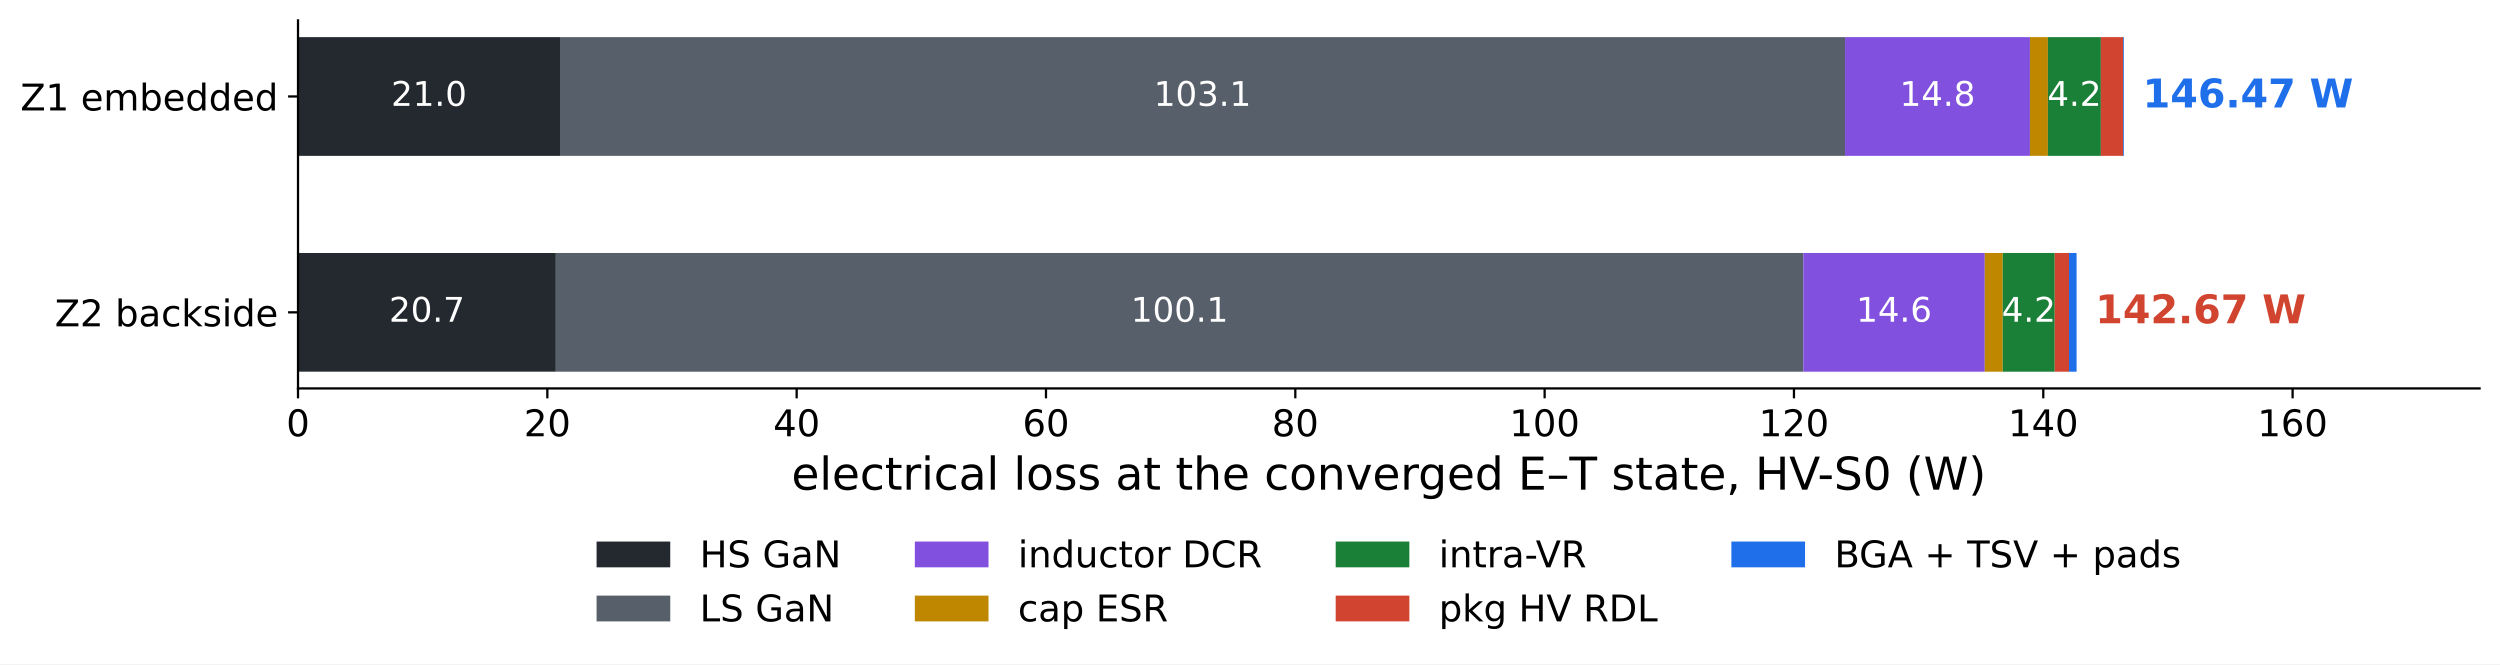
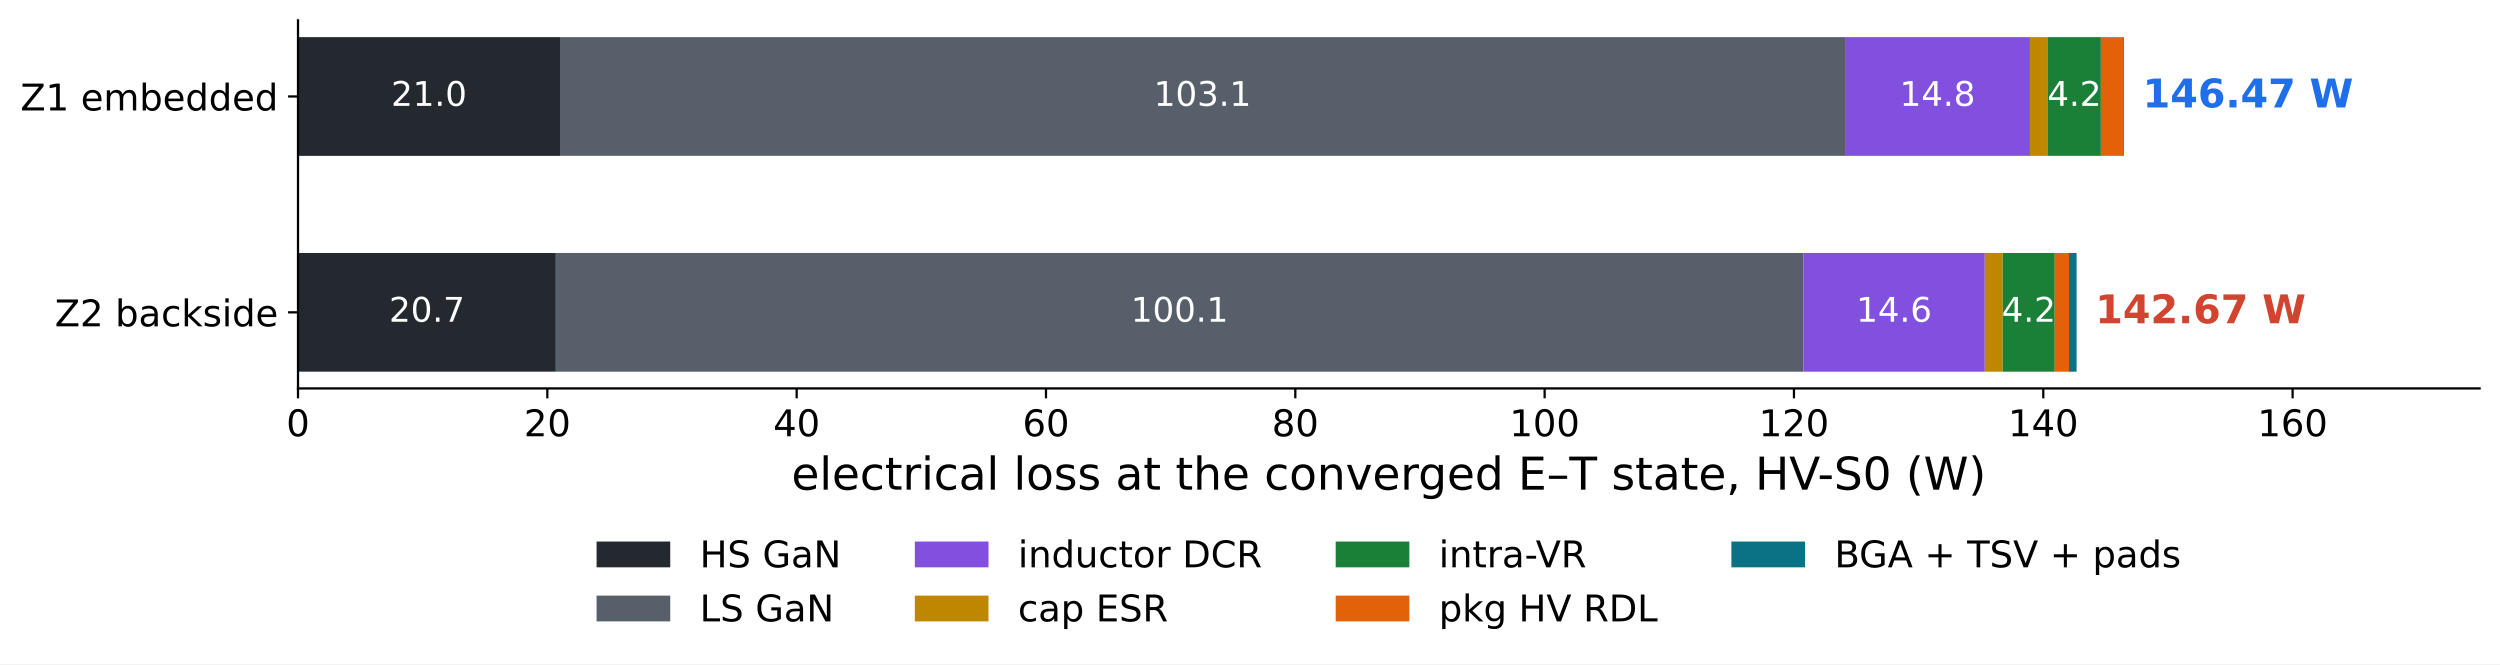
<svg xmlns="http://www.w3.org/2000/svg" xmlns:xlink="http://www.w3.org/1999/xlink" width="882.35pt" height="234.419pt" viewBox="0 0 882.35 234.419" version="1.1">
  <defs>
    <style type="text/css">*{stroke-linejoin: round; stroke-linecap: butt}</style>
  </defs>
  <g id="figure_1">
    <g id="patch_1">
      <path d="M 0 234.419  L 882.35 234.419  L 882.35 0  L 0 0  z " style="fill: #ffffff" />
    </g>
    <g id="axes_1">
      <g id="patch_2">
        <path d="M 105.18 137.091  L 875.15 137.091  L 875.15 7.2  L 105.18 7.2  z " style="fill: #ffffff" />
      </g>
      <g id="patch_3">
-         <path d="M 105.18 131.187  L 196.18 131.187  L 196.18 89.286  L 105.18 89.286  z " clip-path="url(#p452b80a31a)" style="fill: #24292f" />
+         <path d="M 105.18 131.187  L 196.18 131.187  L 196.18 89.286  L 105.18 89.286  z " clip-path="url(#p748afdf50f)" style="fill: #24292f" />
      </g>
      <g id="patch_4">
-         <path d="M 196.18 131.187  L 636.475 131.187  L 636.475 89.286  L 196.18 89.286  z " clip-path="url(#p452b80a31a)" style="fill: #57606a" />
+         <path d="M 196.18 131.187  L 636.475 131.187  L 636.475 89.286  L 196.18 89.286  z " clip-path="url(#p748afdf50f)" style="fill: #57606a" />
      </g>
      <g id="patch_5">
-         <path d="M 636.475 131.187  L 700.514 131.187  L 700.514 89.286  L 636.475 89.286  z " clip-path="url(#p452b80a31a)" style="fill: #8250df" />
+         <path d="M 636.475 131.187  L 700.514 131.187  L 700.514 89.286  L 636.475 89.286  z " clip-path="url(#p748afdf50f)" style="fill: #8250df" />
      </g>
      <g id="patch_6">
-         <path d="M 700.514 131.187  L 706.851 131.187  L 706.851 89.286  L 700.514 89.286  z " clip-path="url(#p452b80a31a)" style="fill: #bf8700" />
+         <path d="M 700.514 131.187  L 706.851 131.187  L 706.851 89.286  L 700.514 89.286  z " clip-path="url(#p748afdf50f)" style="fill: #bf8700" />
      </g>
      <g id="patch_7">
-         <path d="M 706.851 131.187  L 725.201 131.187  L 725.201 89.286  L 706.851 89.286  z " clip-path="url(#p452b80a31a)" style="fill: #1a7f37" />
+         <path d="M 706.851 131.187  L 725.201 131.187  L 725.201 89.286  L 706.851 89.286  z " clip-path="url(#p748afdf50f)" style="fill: #1a7f37" />
      </g>
      <g id="patch_8">
-         <path d="M 725.201 131.187  L 730.235 131.187  L 730.235 89.286  L 725.201 89.286  z " clip-path="url(#p452b80a31a)" style="fill: #d1442f" />
+         <path d="M 725.201 131.187  L 730.235 131.187  L 730.235 89.286  L 725.201 89.286  z " clip-path="url(#p748afdf50f)" style="fill: #e36209" />
      </g>
      <g id="patch_9">
-         <path d="M 730.235 131.187  L 732.911 131.187  L 732.911 89.286  L 730.235 89.286  z " clip-path="url(#p452b80a31a)" style="fill: #1f6feb" />
+         <path d="M 730.235 131.187  L 732.911 131.187  L 732.911 89.286  L 730.235 89.286  z " clip-path="url(#p748afdf50f)" style="fill: #0b7285" />
      </g>
      <g id="patch_10">
-         <path d="M 105.18 55.004  L 197.647 55.004  L 197.647 13.104  L 105.18 13.104  z " clip-path="url(#p452b80a31a)" style="fill: #24292f" />
+         <path d="M 105.18 55.004  L 197.647 55.004  L 197.647 13.104  L 105.18 13.104  z " clip-path="url(#p748afdf50f)" style="fill: #24292f" />
      </g>
      <g id="patch_11">
-         <path d="M 197.647 55.004  L 651.183 55.004  L 651.183 13.104  L 197.647 13.104  z " clip-path="url(#p452b80a31a)" style="fill: #57606a" />
+         <path d="M 197.647 55.004  L 651.183 55.004  L 651.183 13.104  L 197.647 13.104  z " clip-path="url(#p748afdf50f)" style="fill: #57606a" />
      </g>
      <g id="patch_12">
-         <path d="M 651.183 55.004  L 716.451 55.004  L 716.451 13.104  L 651.183 13.104  z " clip-path="url(#p452b80a31a)" style="fill: #8250df" />
+         <path d="M 651.183 55.004  L 716.451 55.004  L 716.451 13.104  L 651.183 13.104  z " clip-path="url(#p748afdf50f)" style="fill: #8250df" />
      </g>
      <g id="patch_13">
-         <path d="M 716.451 55.004  L 722.788 55.004  L 722.788 13.104  L 716.451 13.104  z " clip-path="url(#p452b80a31a)" style="fill: #bf8700" />
+         <path d="M 716.451 55.004  L 722.788 55.004  L 722.788 13.104  L 716.451 13.104  z " clip-path="url(#p748afdf50f)" style="fill: #bf8700" />
      </g>
      <g id="patch_14">
-         <path d="M 722.788 55.004  L 741.485 55.004  L 741.485 13.104  L 722.788 13.104  z " clip-path="url(#p452b80a31a)" style="fill: #1a7f37" />
+         <path d="M 722.788 55.004  L 741.485 55.004  L 741.485 13.104  L 722.788 13.104  z " clip-path="url(#p748afdf50f)" style="fill: #1a7f37" />
      </g>
      <g id="patch_15">
-         <path d="M 741.485 55.004  L 749.364 55.004  L 749.364 13.104  L 741.485 13.104  z " clip-path="url(#p452b80a31a)" style="fill: #d1442f" />
+         <path d="M 741.485 55.004  L 749.364 55.004  L 749.364 13.104  L 741.485 13.104  z " clip-path="url(#p748afdf50f)" style="fill: #e36209" />
      </g>
      <g id="patch_16">
-         <path d="M 749.364 55.004  L 749.633 55.004  L 749.633 13.104  L 749.364 13.104  z " clip-path="url(#p452b80a31a)" style="fill: #1f6feb" />
+         <path d="M 749.364 55.004  L 749.633 55.004  L 749.633 13.104  L 749.364 13.104  z " clip-path="url(#p748afdf50f)" style="fill: #0b7285" />
      </g>
      <g id="matplotlib.axis_1">
        <g id="xtick_1">
          <g id="line2d_1">
            <defs>
-               <path id="mc85eb62239" d="M 0 0  L 0 3.5  " style="stroke: #000000; stroke-width: 0.8" />
+               <path id="m3dded7e694" d="M 0 0  L 0 3.5  " style="stroke: #000000; stroke-width: 0.8" />
            </defs>
            <g>
-               <use xlink:href="#mc85eb62239" x="105.18" y="137.091" style="stroke: #000000; stroke-width: 0.8" />
+               <use xlink:href="#m3dded7e694" x="105.18" y="137.091" style="stroke: #000000; stroke-width: 0.8" />
            </g>
          </g>
          <g id="text_1">
            <text style="font-size: 13px; font-family: 'DejaVu Sans', 'Bitstream Vera Sans', 'Computer Modern Sans Serif', 'Lucida Grande', 'Verdana', 'Geneva', 'Lucid', 'Arial', 'Helvetica', 'Avant Garde', sans-serif; text-anchor: middle" x="105.18" y="153.969" transform="rotate(-0 105.1797 153.9688)">0</text>
          </g>
        </g>
        <g id="xtick_2">
          <g id="line2d_2">
            <g>
-               <use xlink:href="#mc85eb62239" x="193.176" y="137.091" style="stroke: #000000; stroke-width: 0.8" />
+               <use xlink:href="#m3dded7e694" x="193.176" y="137.091" style="stroke: #000000; stroke-width: 0.8" />
            </g>
          </g>
          <g id="text_2">
            <text style="font-size: 13px; font-family: 'DejaVu Sans', 'Bitstream Vera Sans', 'Computer Modern Sans Serif', 'Lucida Grande', 'Verdana', 'Geneva', 'Lucid', 'Arial', 'Helvetica', 'Avant Garde', sans-serif; text-anchor: middle" x="193.176" y="153.969" transform="rotate(-0 193.1763 153.9688)">20</text>
          </g>
        </g>
        <g id="xtick_3">
          <g id="line2d_3">
            <g>
-               <use xlink:href="#mc85eb62239" x="281.173" y="137.091" style="stroke: #000000; stroke-width: 0.8" />
+               <use xlink:href="#m3dded7e694" x="281.173" y="137.091" style="stroke: #000000; stroke-width: 0.8" />
            </g>
          </g>
          <g id="text_3">
            <text style="font-size: 13px; font-family: 'DejaVu Sans', 'Bitstream Vera Sans', 'Computer Modern Sans Serif', 'Lucida Grande', 'Verdana', 'Geneva', 'Lucid', 'Arial', 'Helvetica', 'Avant Garde', sans-serif; text-anchor: middle" x="281.173" y="153.969" transform="rotate(-0 281.1728 153.9688)">40</text>
          </g>
        </g>
        <g id="xtick_4">
          <g id="line2d_4">
            <g>
-               <use xlink:href="#mc85eb62239" x="369.169" y="137.091" style="stroke: #000000; stroke-width: 0.8" />
+               <use xlink:href="#m3dded7e694" x="369.169" y="137.091" style="stroke: #000000; stroke-width: 0.8" />
            </g>
          </g>
          <g id="text_4">
            <text style="font-size: 13px; font-family: 'DejaVu Sans', 'Bitstream Vera Sans', 'Computer Modern Sans Serif', 'Lucida Grande', 'Verdana', 'Geneva', 'Lucid', 'Arial', 'Helvetica', 'Avant Garde', sans-serif; text-anchor: middle" x="369.169" y="153.969" transform="rotate(-0 369.1694 153.9688)">60</text>
          </g>
        </g>
        <g id="xtick_5">
          <g id="line2d_5">
            <g>
-               <use xlink:href="#mc85eb62239" x="457.166" y="137.091" style="stroke: #000000; stroke-width: 0.8" />
+               <use xlink:href="#m3dded7e694" x="457.166" y="137.091" style="stroke: #000000; stroke-width: 0.8" />
            </g>
          </g>
          <g id="text_5">
            <text style="font-size: 13px; font-family: 'DejaVu Sans', 'Bitstream Vera Sans', 'Computer Modern Sans Serif', 'Lucida Grande', 'Verdana', 'Geneva', 'Lucid', 'Arial', 'Helvetica', 'Avant Garde', sans-serif; text-anchor: middle" x="457.166" y="153.969" transform="rotate(-0 457.166 153.9688)">80</text>
          </g>
        </g>
        <g id="xtick_6">
          <g id="line2d_6">
            <g>
-               <use xlink:href="#mc85eb62239" x="545.163" y="137.091" style="stroke: #000000; stroke-width: 0.8" />
+               <use xlink:href="#m3dded7e694" x="545.163" y="137.091" style="stroke: #000000; stroke-width: 0.8" />
            </g>
          </g>
          <g id="text_6">
            <text style="font-size: 13px; font-family: 'DejaVu Sans', 'Bitstream Vera Sans', 'Computer Modern Sans Serif', 'Lucida Grande', 'Verdana', 'Geneva', 'Lucid', 'Arial', 'Helvetica', 'Avant Garde', sans-serif; text-anchor: middle" x="545.163" y="153.969" transform="rotate(-0 545.1625 153.9688)">100</text>
          </g>
        </g>
        <g id="xtick_7">
          <g id="line2d_7">
            <g>
-               <use xlink:href="#mc85eb62239" x="633.159" y="137.091" style="stroke: #000000; stroke-width: 0.8" />
+               <use xlink:href="#m3dded7e694" x="633.159" y="137.091" style="stroke: #000000; stroke-width: 0.8" />
            </g>
          </g>
          <g id="text_7">
            <text style="font-size: 13px; font-family: 'DejaVu Sans', 'Bitstream Vera Sans', 'Computer Modern Sans Serif', 'Lucida Grande', 'Verdana', 'Geneva', 'Lucid', 'Arial', 'Helvetica', 'Avant Garde', sans-serif; text-anchor: middle" x="633.159" y="153.969" transform="rotate(-0 633.1591 153.9688)">120</text>
          </g>
        </g>
        <g id="xtick_8">
          <g id="line2d_8">
            <g>
-               <use xlink:href="#mc85eb62239" x="721.156" y="137.091" style="stroke: #000000; stroke-width: 0.8" />
+               <use xlink:href="#m3dded7e694" x="721.156" y="137.091" style="stroke: #000000; stroke-width: 0.8" />
            </g>
          </g>
          <g id="text_8">
            <text style="font-size: 13px; font-family: 'DejaVu Sans', 'Bitstream Vera Sans', 'Computer Modern Sans Serif', 'Lucida Grande', 'Verdana', 'Geneva', 'Lucid', 'Arial', 'Helvetica', 'Avant Garde', sans-serif; text-anchor: middle" x="721.156" y="153.969" transform="rotate(-0 721.1557 153.9688)">140</text>
          </g>
        </g>
        <g id="xtick_9">
          <g id="line2d_9">
            <g>
-               <use xlink:href="#mc85eb62239" x="809.152" y="137.091" style="stroke: #000000; stroke-width: 0.8" />
+               <use xlink:href="#m3dded7e694" x="809.152" y="137.091" style="stroke: #000000; stroke-width: 0.8" />
            </g>
          </g>
          <g id="text_9">
            <text style="font-size: 13px; font-family: 'DejaVu Sans', 'Bitstream Vera Sans', 'Computer Modern Sans Serif', 'Lucida Grande', 'Verdana', 'Geneva', 'Lucid', 'Arial', 'Helvetica', 'Avant Garde', sans-serif; text-anchor: middle" x="809.152" y="153.969" transform="rotate(-0 809.1523 153.9688)">160</text>
          </g>
        </g>
        <g id="text_10">
          <text style="font-size: 16px; font-family: 'DejaVu Sans', 'Bitstream Vera Sans', 'Computer Modern Sans Serif', 'Lucida Grande', 'Verdana', 'Geneva', 'Lucid', 'Arial', 'Helvetica', 'Avant Garde', sans-serif; text-anchor: middle" x="490.165" y="172.83" transform="rotate(-0 490.1647 172.8299)">electrical loss at the converged E–T state, HV-S0 (W)</text>
        </g>
      </g>
      <g id="matplotlib.axis_2">
        <g id="ytick_1">
          <g id="line2d_10">
            <defs>
-               <path id="maac34cf498" d="M 0 0  L -3.5 0  " style="stroke: #000000; stroke-width: 0.8" />
+               <path id="m86362ce422" d="M 0 0  L -3.5 0  " style="stroke: #000000; stroke-width: 0.8" />
            </defs>
            <g>
-               <use xlink:href="#maac34cf498" x="105.18" y="110.237" style="stroke: #000000; stroke-width: 0.8" />
+               <use xlink:href="#m86362ce422" x="105.18" y="110.237" style="stroke: #000000; stroke-width: 0.8" />
            </g>
          </g>
          <g id="text_11">
            <text style="font-size: 13px; font-family: 'DejaVu Sans', 'Bitstream Vera Sans', 'Computer Modern Sans Serif', 'Lucida Grande', 'Verdana', 'Geneva', 'Lucid', 'Arial', 'Helvetica', 'Avant Garde', sans-serif; text-anchor: end" x="98.18" y="115.176" transform="rotate(-0 98.17969 115.1756)">Z2 backside</text>
          </g>
        </g>
        <g id="ytick_2">
          <g id="line2d_11">
            <g>
-               <use xlink:href="#maac34cf498" x="105.18" y="34.054" style="stroke: #000000; stroke-width: 0.8" />
+               <use xlink:href="#m86362ce422" x="105.18" y="34.054" style="stroke: #000000; stroke-width: 0.8" />
            </g>
          </g>
          <g id="text_12">
            <text style="font-size: 13px; font-family: 'DejaVu Sans', 'Bitstream Vera Sans', 'Computer Modern Sans Serif', 'Lucida Grande', 'Verdana', 'Geneva', 'Lucid', 'Arial', 'Helvetica', 'Avant Garde', sans-serif; text-anchor: end" x="98.18" y="38.993" transform="rotate(-0 98.17969 38.99326)">Z1 embedded</text>
          </g>
        </g>
      </g>
      <g id="patch_17">
        <path d="M 105.18 137.091  L 105.18 7.2  " style="fill: none; stroke: #000000; stroke-width: 0.8; stroke-linejoin: miter; stroke-linecap: square" />
      </g>
      <g id="patch_18">
        <path d="M 105.18 137.091  L 875.15 137.091  " style="fill: none; stroke: #000000; stroke-width: 0.8; stroke-linejoin: miter; stroke-linecap: square" />
      </g>
      <g id="text_13">
        <text style="font-size: 12px; font-family: 'DejaVu Sans', 'Bitstream Vera Sans', 'Computer Modern Sans Serif', 'Lucida Grande', 'Verdana', 'Geneva', 'Lucid', 'Arial', 'Helvetica', 'Avant Garde', sans-serif; text-anchor: middle; fill: #ffffff" x="150.68" y="113.548" transform="rotate(-0 150.68 113.5479)">20.7</text>
      </g>
      <g id="text_14">
        <text style="font-size: 12px; font-family: 'DejaVu Sans', 'Bitstream Vera Sans', 'Computer Modern Sans Serif', 'Lucida Grande', 'Verdana', 'Geneva', 'Lucid', 'Arial', 'Helvetica', 'Avant Garde', sans-serif; text-anchor: middle; fill: #ffffff" x="416.328" y="113.548" transform="rotate(-0 416.3278 113.5479)">100.1</text>
      </g>
      <g id="text_15">
        <text style="font-size: 12px; font-family: 'DejaVu Sans', 'Bitstream Vera Sans', 'Computer Modern Sans Serif', 'Lucida Grande', 'Verdana', 'Geneva', 'Lucid', 'Arial', 'Helvetica', 'Avant Garde', sans-serif; text-anchor: middle; fill: #ffffff" x="668.495" y="113.548" transform="rotate(-0 668.4948 113.5479)">14.6</text>
      </g>
      <g id="text_16">
        <text style="font-size: 12px; font-family: 'DejaVu Sans', 'Bitstream Vera Sans', 'Computer Modern Sans Serif', 'Lucida Grande', 'Verdana', 'Geneva', 'Lucid', 'Arial', 'Helvetica', 'Avant Garde', sans-serif; text-anchor: middle; fill: #ffffff" x="716.026" y="113.548" transform="rotate(-0 716.026 113.5479)">4.2</text>
      </g>
      <g id="text_17">
        <text style="font-weight: 700; font-size: 14px; font-family: 'DejaVu Sans', 'Bitstream Vera Sans', 'Computer Modern Sans Serif', 'Lucida Grande', 'Verdana', 'Geneva', 'Lucid', 'Arial', 'Helvetica', 'Avant Garde', sans-serif; text-anchor: start; fill: #d1442f" x="739.51" y="114.1" transform="rotate(-0 739.5103 114.0997)">142.67 W</text>
      </g>
      <g id="text_18">
        <text style="font-size: 12px; font-family: 'DejaVu Sans', 'Bitstream Vera Sans', 'Computer Modern Sans Serif', 'Lucida Grande', 'Verdana', 'Geneva', 'Lucid', 'Arial', 'Helvetica', 'Avant Garde', sans-serif; text-anchor: middle; fill: #ffffff" x="151.413" y="37.366" transform="rotate(-0 151.4131 37.36552)">21.0</text>
      </g>
      <g id="text_19">
        <text style="font-size: 12px; font-family: 'DejaVu Sans', 'Bitstream Vera Sans', 'Computer Modern Sans Serif', 'Lucida Grande', 'Verdana', 'Geneva', 'Lucid', 'Arial', 'Helvetica', 'Avant Garde', sans-serif; text-anchor: middle; fill: #ffffff" x="424.415" y="37.366" transform="rotate(-0 424.4148 37.36552)">103.1</text>
      </g>
      <g id="text_20">
        <text style="font-size: 12px; font-family: 'DejaVu Sans', 'Bitstream Vera Sans', 'Computer Modern Sans Serif', 'Lucida Grande', 'Verdana', 'Geneva', 'Lucid', 'Arial', 'Helvetica', 'Avant Garde', sans-serif; text-anchor: middle; fill: #ffffff" x="683.817" y="37.366" transform="rotate(-0 683.8173 37.36552)">14.8</text>
      </g>
      <g id="text_21">
        <text style="font-size: 12px; font-family: 'DejaVu Sans', 'Bitstream Vera Sans', 'Computer Modern Sans Serif', 'Lucida Grande', 'Verdana', 'Geneva', 'Lucid', 'Arial', 'Helvetica', 'Avant Garde', sans-serif; text-anchor: middle; fill: #ffffff" x="732.137" y="37.366" transform="rotate(-0 732.1365 37.36552)">4.2</text>
      </g>
      <g id="text_22">
        <text style="font-weight: 700; font-size: 14px; font-family: 'DejaVu Sans', 'Bitstream Vera Sans', 'Computer Modern Sans Serif', 'Lucida Grande', 'Verdana', 'Geneva', 'Lucid', 'Arial', 'Helvetica', 'Avant Garde', sans-serif; text-anchor: start; fill: #1f6feb" x="756.233" y="37.917" transform="rotate(-0 756.2329 37.9174)">146.47 W</text>
      </g>
      <g id="legend_1">
        <g id="patch_19">
          <path d="M 210.556 200.234  L 236.556 200.234  L 236.556 191.134  L 210.556 191.134  z " style="fill: #24292f" />
        </g>
        <g id="text_23">
          <text style="font-size: 13px; font-family: 'DejaVu Sans', 'Bitstream Vera Sans', 'Computer Modern Sans Serif', 'Lucida Grande', 'Verdana', 'Geneva', 'Lucid', 'Arial', 'Helvetica', 'Avant Garde', sans-serif; text-anchor: start" x="246.956" y="200.234" transform="rotate(-0 246.956 200.2339)">HS GaN</text>
        </g>
        <g id="patch_20">
          <path d="M 210.556 219.315  L 236.556 219.315  L 236.556 210.215  L 210.556 210.215  z " style="fill: #57606a" />
        </g>
        <g id="text_24">
          <text style="font-size: 13px; font-family: 'DejaVu Sans', 'Bitstream Vera Sans', 'Computer Modern Sans Serif', 'Lucida Grande', 'Verdana', 'Geneva', 'Lucid', 'Arial', 'Helvetica', 'Avant Garde', sans-serif; text-anchor: start" x="246.956" y="219.315" transform="rotate(-0 246.956 219.3155)">LS GaN</text>
        </g>
        <g id="patch_21">
          <path d="M 322.882 200.234  L 348.882 200.234  L 348.882 191.134  L 322.882 191.134  z " style="fill: #8250df" />
        </g>
        <g id="text_25">
          <text style="font-size: 13px; font-family: 'DejaVu Sans', 'Bitstream Vera Sans', 'Computer Modern Sans Serif', 'Lucida Grande', 'Verdana', 'Geneva', 'Lucid', 'Arial', 'Helvetica', 'Avant Garde', sans-serif; text-anchor: start" x="359.282" y="200.234" transform="rotate(-0 359.2821 200.2339)">inductor DCR</text>
        </g>
        <g id="patch_22">
          <path d="M 322.882 219.315  L 348.882 219.315  L 348.882 210.215  L 322.882 210.215  z " style="fill: #bf8700" />
        </g>
        <g id="text_26">
          <text style="font-size: 13px; font-family: 'DejaVu Sans', 'Bitstream Vera Sans', 'Computer Modern Sans Serif', 'Lucida Grande', 'Verdana', 'Geneva', 'Lucid', 'Arial', 'Helvetica', 'Avant Garde', sans-serif; text-anchor: start" x="359.282" y="219.315" transform="rotate(-0 359.2821 219.3155)">cap ESR</text>
        </g>
        <g id="patch_23">
          <path d="M 471.419 200.234  L 497.419 200.234  L 497.419 191.134  L 471.419 191.134  z " style="fill: #1a7f37" />
        </g>
        <g id="text_27">
          <text style="font-size: 13px; font-family: 'DejaVu Sans', 'Bitstream Vera Sans', 'Computer Modern Sans Serif', 'Lucida Grande', 'Verdana', 'Geneva', 'Lucid', 'Arial', 'Helvetica', 'Avant Garde', sans-serif; text-anchor: start" x="507.819" y="200.234" transform="rotate(-0 507.8193 200.2339)">intra-VR</text>
        </g>
        <g id="patch_24">
-           <path d="M 471.419 219.315  L 497.419 219.315  L 497.419 210.215  L 471.419 210.215  z " style="fill: #d1442f" />
+           <path d="M 471.419 219.315  L 497.419 219.315  L 497.419 210.215  L 471.419 210.215  z " style="fill: #e36209" />
        </g>
        <g id="text_28">
          <text style="font-size: 13px; font-family: 'DejaVu Sans', 'Bitstream Vera Sans', 'Computer Modern Sans Serif', 'Lucida Grande', 'Verdana', 'Geneva', 'Lucid', 'Arial', 'Helvetica', 'Avant Garde', sans-serif; text-anchor: start" x="507.819" y="219.315" transform="rotate(-0 507.8193 219.3155)">pkg HV RDL</text>
        </g>
        <g id="patch_25">
-           <path d="M 611.072 200.234  L 637.072 200.234  L 637.072 191.134  L 611.072 191.134  z " style="fill: #1f6feb" />
+           <path d="M 611.072 200.234  L 637.072 200.234  L 637.072 191.134  L 611.072 191.134  z " style="fill: #0b7285" />
        </g>
        <g id="text_29">
          <text style="font-size: 13px; font-family: 'DejaVu Sans', 'Bitstream Vera Sans', 'Computer Modern Sans Serif', 'Lucida Grande', 'Verdana', 'Geneva', 'Lucid', 'Arial', 'Helvetica', 'Avant Garde', sans-serif; text-anchor: start" x="647.472" y="200.234" transform="rotate(-0 647.4718 200.2339)">BGA + TSV + pads</text>
        </g>
      </g>
    </g>
  </g>
  <defs>
-     <clipPath id="p452b80a31a">
+     <clipPath id="p748afdf50f">
      <rect x="105.18" y="7.2" width="769.97" height="129.891" />
    </clipPath>
  </defs>
</svg>
